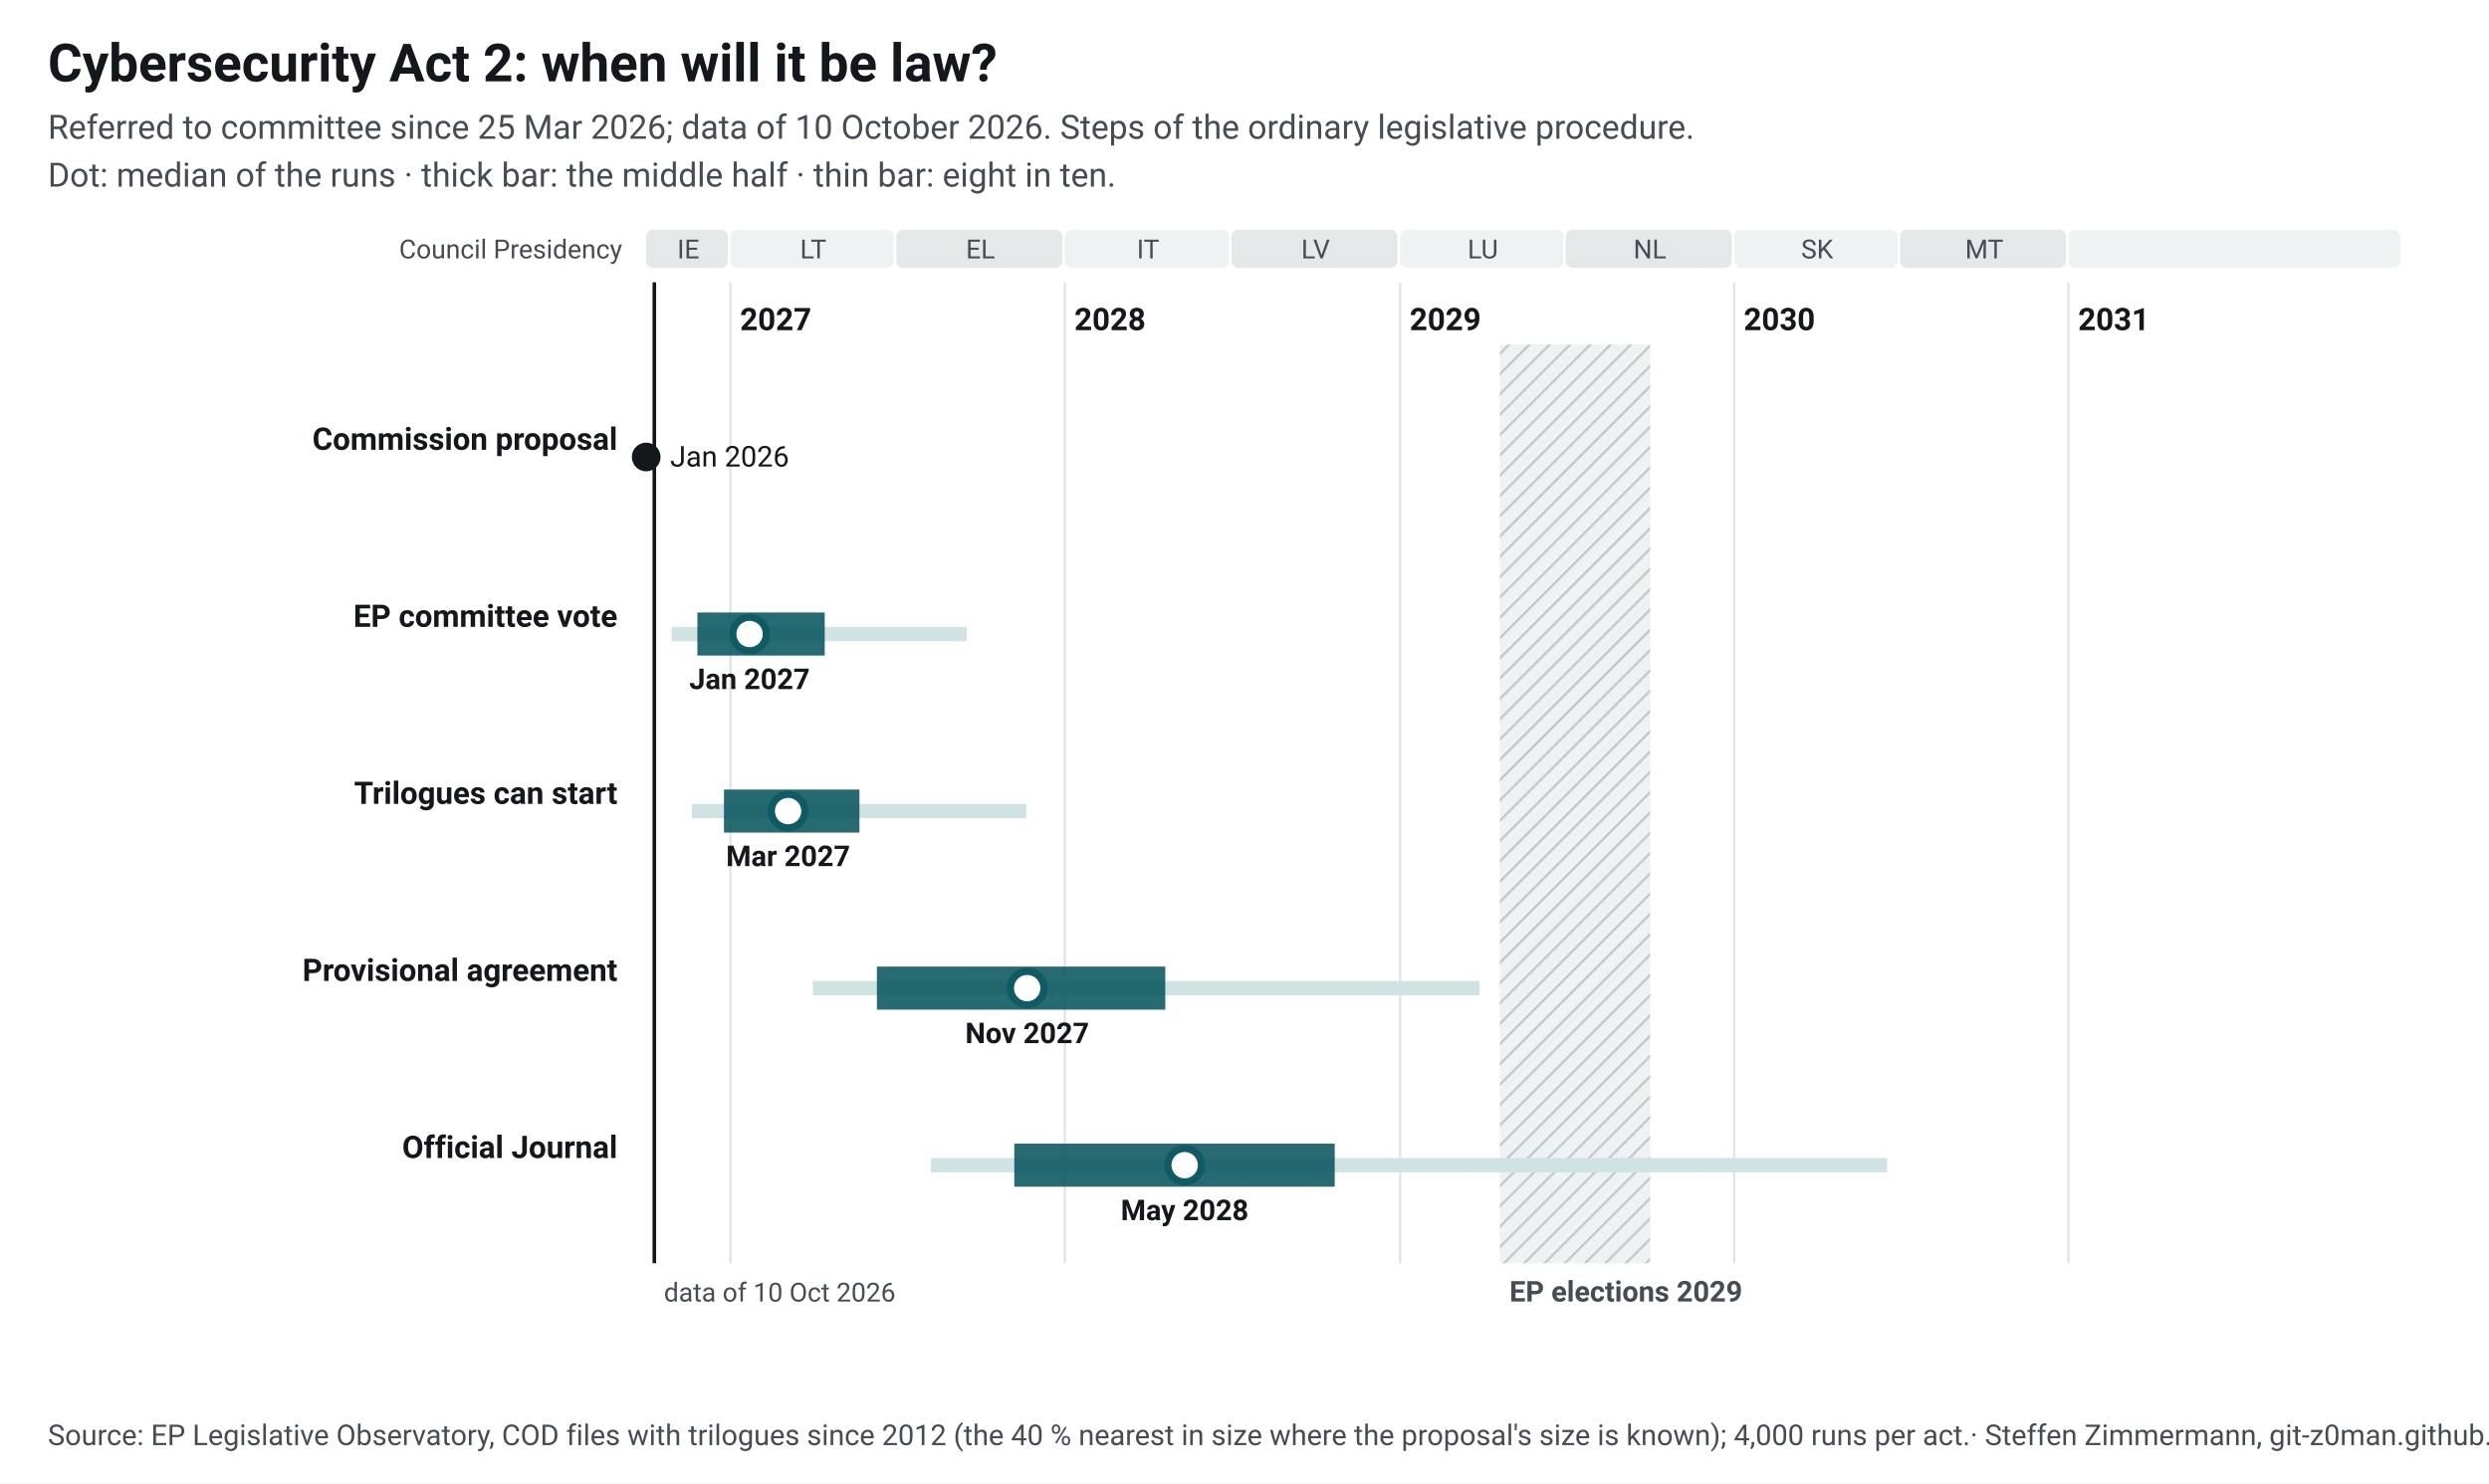
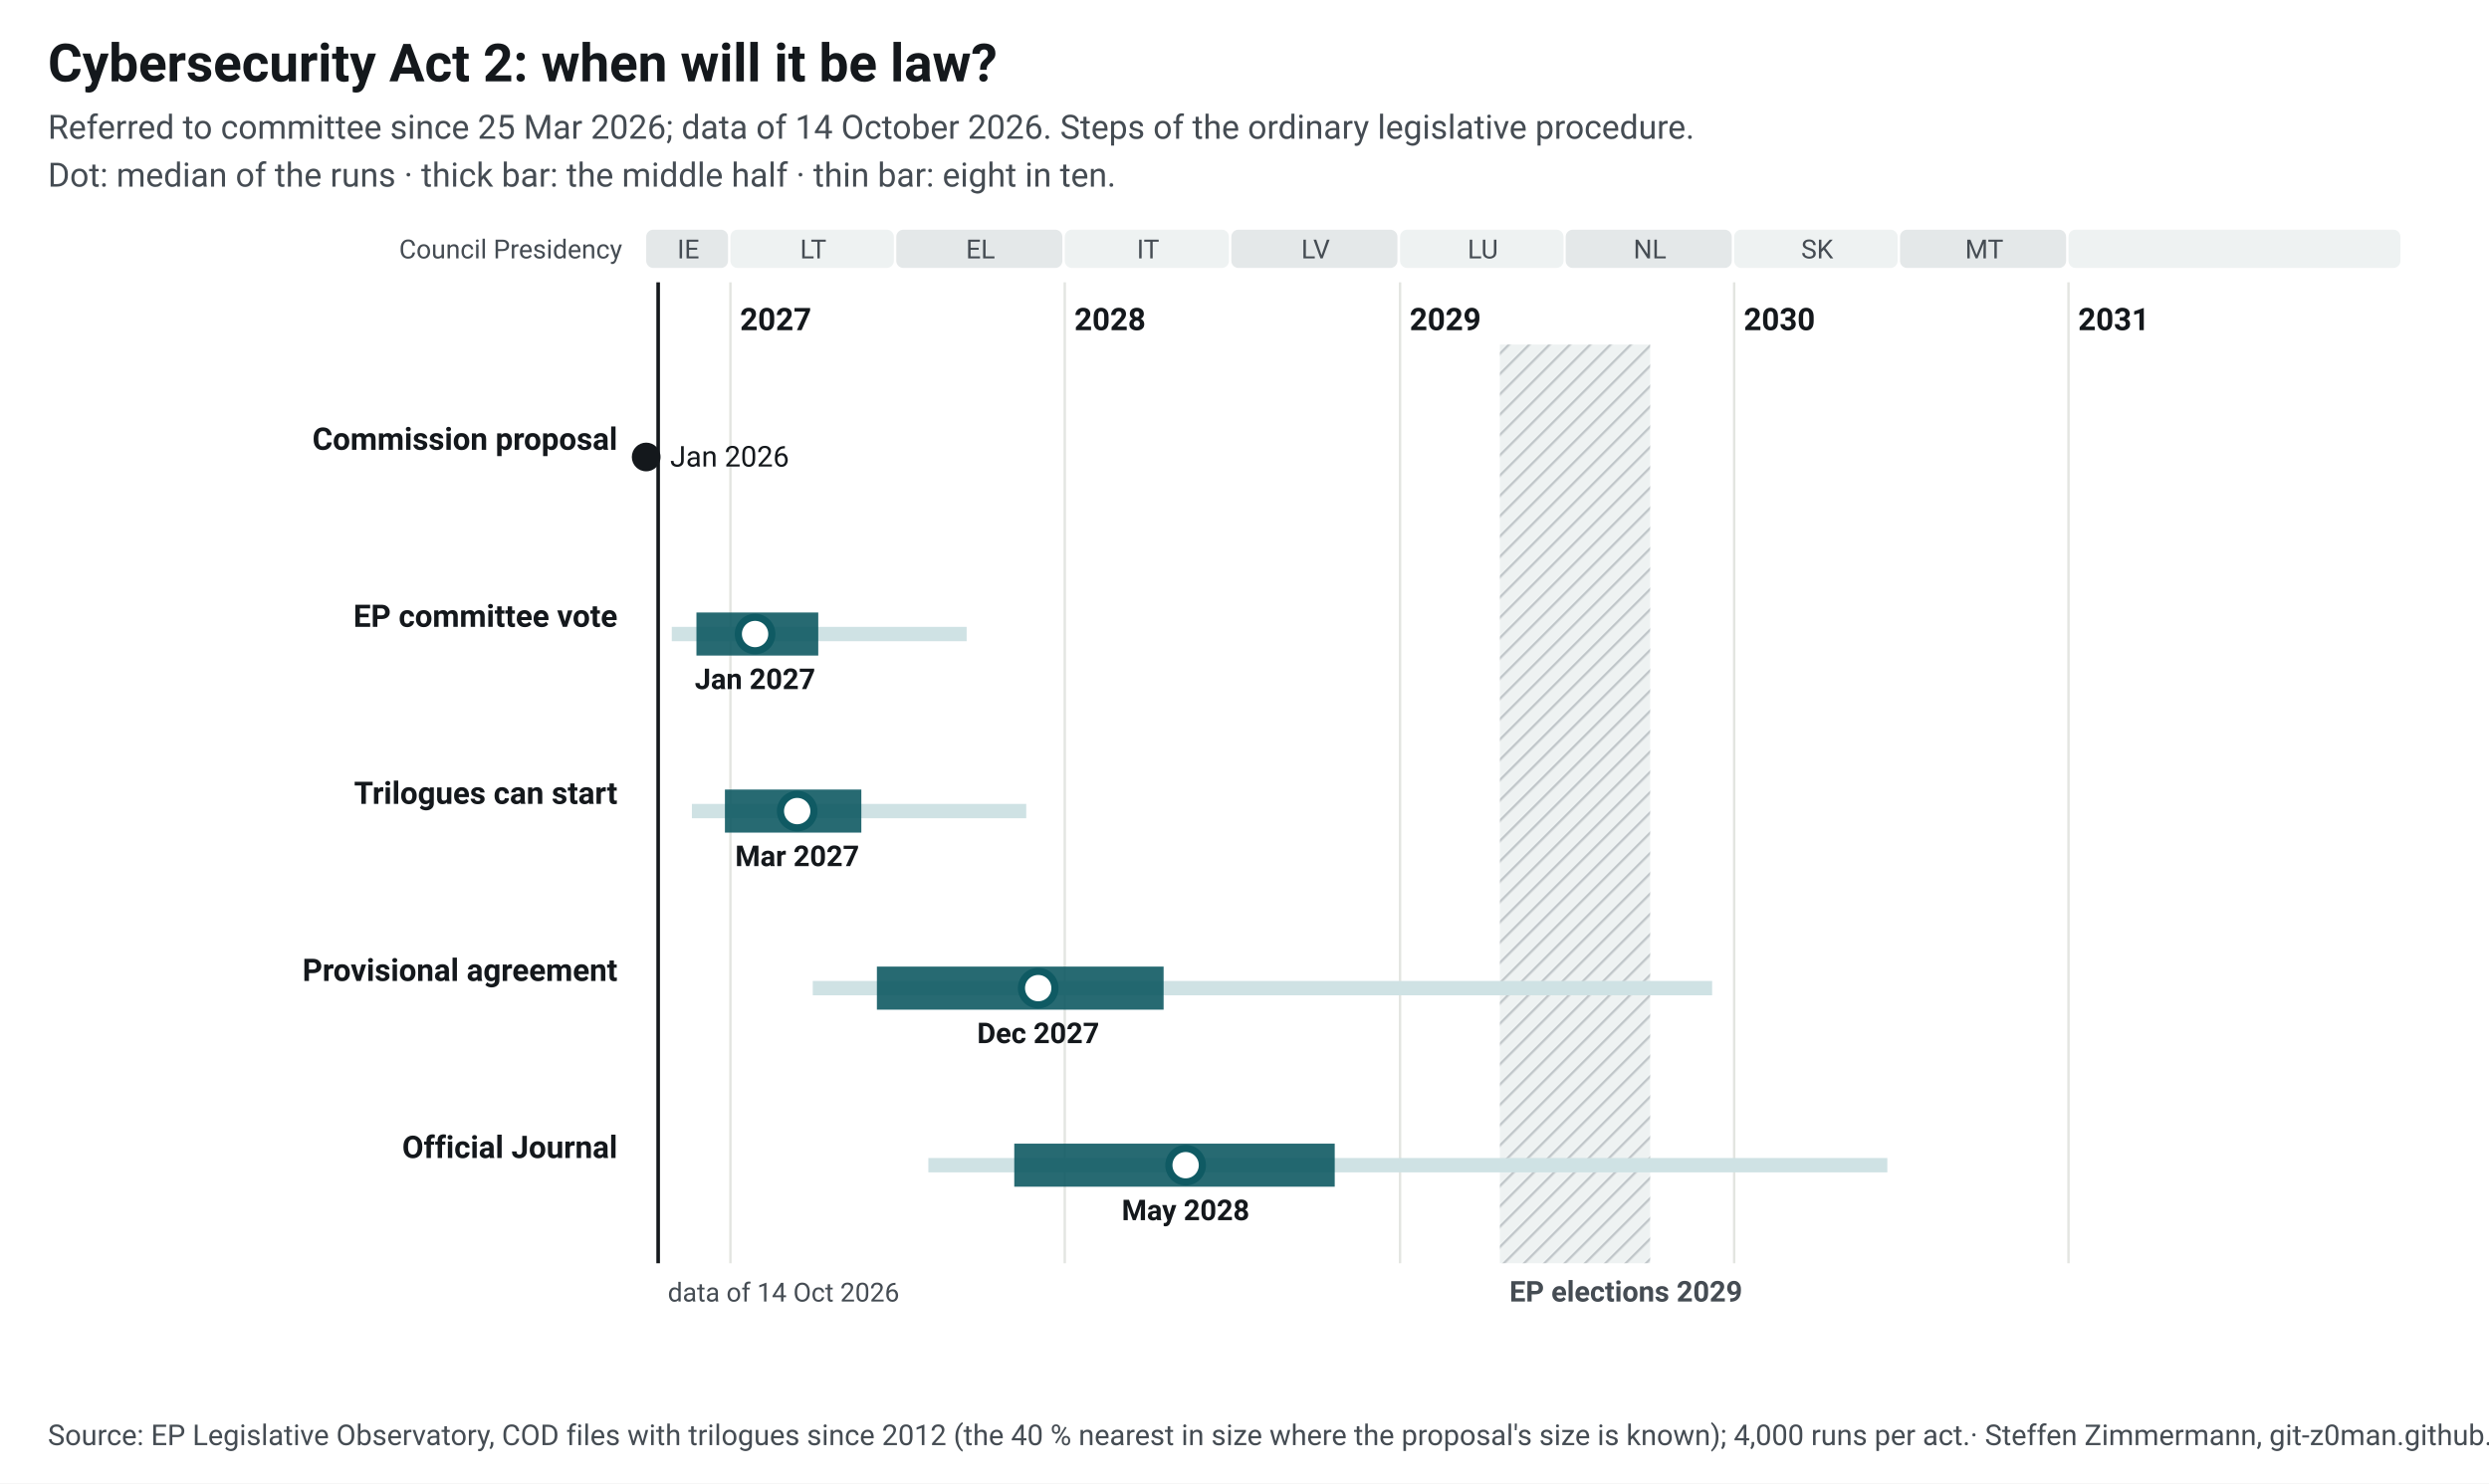
<svg xmlns="http://www.w3.org/2000/svg" width="1040" height="620" viewBox="0 0 1040 620" font-family="&quot;Source Sans 3&quot;, system-ui, -apple-system, Segoe UI, Roboto, Arial, sans-serif" font-size="13">
  <style>.ink{fill:#14181c}.mu{fill:#454c53}.gr{stroke:#e3e5e1;stroke-width:1}.pa{fill:#eef2f2}.pb{fill:#e4e8e9}.hb{fill:#eef2f2}.hl{stroke:#c3c9cc}.wt{fill:#454c53}.pt{fill:#14181c;paint-order:stroke;stroke:#fff;stroke-width:4px;stroke-linejoin:round}.pl{stroke:#14181c}.td{stroke:#14181c;stroke-width:1.5}.b50{fill:#0f5a63;opacity:.9}.b80{fill:#cfe2e4}.med{fill:#fff;stroke:#0f5a63}.fx{fill:#14181c}.c1{stroke:#0f5a63}.c2{stroke:#454c53;stroke-dasharray:7 4}a text{fill:#0f5a63}.nl-pending{fill:#0f5a63}.nl-adopted{fill:#5b646b}.nl-plan{fill:#fff;stroke:#14181c}.nl-open{fill:none;stroke:#14181c}.nl-q{fill:#14181c}.nl-row{stroke:#e3e5e1;stroke-width:.6}.nl-g-announced{fill:#f1f2f3}.nl-g-pending{fill:#e3eeef}.nl-g-adopted{fill:#eef2f2}</style>
  <rect width="1040" height="620" fill="#fff" />
  <text x="20" y="34" font-size="22" font-weight="700" class="ink">Cybersecurity Act 2: when will it be law?</text>
-   <text x="20" y="58" font-size="14" class="mu">Referred to committee since 25 Mar 2026; data of 10 October 2026. Steps of the ordinary legislative procedure.</text>
+   <text x="20" y="58" font-size="14" class="mu">Referred to committee since 25 Mar 2026; data of 14 October 2026. Steps of the ordinary legislative procedure.</text>
  <text x="20" y="78" font-size="14" class="mu">Dot: median of the runs · thick bar: the middle half · thin bar: eight in ten.</text>
  <g transform="translate(20,92)">
    <defs>
      <pattern id="hatch" width="6" height="6" patternUnits="userSpaceOnUse" patternTransform="rotate(45)">
        <rect width="6" height="6" class="hb" />
        <line x1="0" y1="0" x2="0" y2="6" class="hl" stroke-width="2" />
      </pattern>
    </defs>
    <rect x="250.0" y="4" width="34.2" height="16" rx="3" class="pb" data-tip="Council Presidency: IE, Jul 2026 to Dec 2026" />
    <text x="267.6" y="16" text-anchor="middle" font-size="11" class="mu">IE</text>
    <rect x="285.2" y="4" width="68.3" height="16" rx="3" class="pa" data-tip="Council Presidency: LT, Jan 2027 to Jun 2027" />
    <text x="319.8" y="16" text-anchor="middle" font-size="11" class="mu">LT</text>
    <rect x="354.5" y="4" width="69.4" height="16" rx="3" class="pb" data-tip="Council Presidency: EL, Jul 2027 to Dec 2027" />
    <text x="389.7" y="16" text-anchor="middle" font-size="11" class="mu">EL</text>
    <rect x="424.9" y="4" width="68.6" height="16" rx="3" class="pa" data-tip="Council Presidency: IT, Jan 2028 to Jun 2028" />
    <text x="459.7" y="16" text-anchor="middle" font-size="11" class="mu">IT</text>
    <rect x="494.5" y="4" width="69.4" height="16" rx="3" class="pb" data-tip="Council Presidency: LV, Jul 2028 to Dec 2028" />
    <text x="529.7" y="16" text-anchor="middle" font-size="11" class="mu">LV</text>
    <rect x="565.0" y="4" width="68.3" height="16" rx="3" class="pa" data-tip="Council Presidency: LU, Jan 2029 to Jun 2029" />
    <text x="599.6" y="16" text-anchor="middle" font-size="11" class="mu">LU</text>
    <rect x="634.2" y="4" width="69.4" height="16" rx="3" class="pb" data-tip="Council Presidency: NL, Jul 2029 to Dec 2029" />
    <text x="669.4" y="16" text-anchor="middle" font-size="11" class="mu">NL</text>
    <rect x="704.6" y="4" width="68.3" height="16" rx="3" class="pa" data-tip="Council Presidency: SK, Jan 2030 to Jun 2030" />
    <text x="739.3" y="16" text-anchor="middle" font-size="11" class="mu">SK</text>
    <rect x="773.9" y="4" width="69.4" height="16" rx="3" class="pb" data-tip="Council Presidency: MT, Jul 2030 to Dec 2030" />
    <text x="809.1" y="16" text-anchor="middle" font-size="11" class="mu">MT</text>
    <rect x="844.3" y="4" width="138.7" height="16" rx="3" class="pa" data-tip="Council Presidency: not decided, Jan 2031 to Dec 2031" />
    <text x="914.2" y="16" text-anchor="middle" font-size="11" class="mu" />
    <line x1="285.2" y1="26" x2="285.2" y2="436" class="gr" />
    <text x="289.2" y="46" font-weight="600" class="ink">2027</text>
    <line x1="424.9" y1="26" x2="424.9" y2="436" class="gr" />
    <text x="428.9" y="46" font-weight="600" class="ink">2028</text>
    <line x1="565.0" y1="26" x2="565.0" y2="436" class="gr" />
    <text x="569.0" y="46" font-weight="600" class="ink">2029</text>
    <line x1="704.6" y1="26" x2="704.6" y2="436" class="gr" />
    <text x="708.6" y="46" font-weight="600" class="ink">2030</text>
    <line x1="844.3" y1="26" x2="844.3" y2="436" class="gr" />
    <text x="848.3" y="46" font-weight="600" class="ink">2031</text>
    <rect x="606.7" y="52" width="62.8" height="384" fill="url(#hatch)" data-tip="European elections 2029: Parliament does no legislative work from its last session in April until the new committees vote again in October (assumption, as in 2024; the dates are not set yet)." />
    <text x="610.7" y="452" font-size="12" font-weight="600" class="wt">EP elections 2029</text>
    <text x="240" y="16" text-anchor="end" font-size="11" class="mu">Council Presidency</text>
-     <line x1="253.4" y1="26" x2="253.4" y2="436" class="td" />
-     <text x="257.4" y="452" font-size="11" class="mu">data of 10 Oct 2026</text>
+     <line x1="255.0" y1="26" x2="255.0" y2="436" class="td" />
+     <text x="259.0" y="452" font-size="11" class="mu">data of 14 Oct 2026</text>
    <text x="238" y="96.0" text-anchor="end" font-weight="600" class="ink lnk">Commission proposal</text>
    <circle cx="250.0" cy="99.0" r="6" class="fx" data-tip="Commission proposal: 20 Jan 2026" />
    <text x="260.0" y="103.0" font-size="12" class="ink">Jan 2026</text>
    <text x="238" y="170.0" text-anchor="end" font-weight="600" class="ink lnk">EP committee vote</text>
    <rect x="260.7" y="170.0" width="123.2" height="6" class="b80" data-tip="EP committee vote: median Jan 2027; half of the runs Nov 2026 to Apr 2027; eight in ten Oct 2026 to Sep 2027" />
-     <rect x="271.4" y="164.0" width="53.2" height="18" class="b50" data-tip="EP committee vote: median Jan 2027; half of the runs Nov 2026 to Apr 2027; eight in ten Oct 2026 to Sep 2027" />
-     <circle cx="293.2" cy="173.0" r="7" class="med" stroke-width="3" data-tip="EP committee vote: median Jan 2027; half of the runs Nov 2026 to Apr 2027; eight in ten Oct 2026 to Sep 2027" />
-     <text x="293.2" y="196.0" text-anchor="middle" font-size="12" font-weight="600" class="ink">Jan 2027</text>
+     <rect x="271.0" y="164.0" width="50.9" height="18" class="b50" data-tip="EP committee vote: median Jan 2027; half of the runs Nov 2026 to Apr 2027; eight in ten Oct 2026 to Sep 2027" />
+     <circle cx="295.5" cy="173.0" r="7" class="med" stroke-width="3" data-tip="EP committee vote: median Jan 2027; half of the runs Nov 2026 to Apr 2027; eight in ten Oct 2026 to Sep 2027" />
+     <text x="295.5" y="196.0" text-anchor="middle" font-size="12" font-weight="600" class="ink">Jan 2027</text>
    <text x="238" y="244.0" text-anchor="end" font-weight="600" class="ink lnk">Trilogues can start</text>
    <rect x="269.1" y="244.0" width="139.7" height="6" class="b80" data-tip="Trilogues can start: median Mar 2027; half of the runs Dec 2026 to May 2027; eight in ten Nov 2026 to Nov 2027" />
-     <rect x="282.5" y="238.0" width="56.6" height="18" class="b50" data-tip="Trilogues can start: median Mar 2027; half of the runs Dec 2026 to May 2027; eight in ten Nov 2026 to Nov 2027" />
-     <circle cx="309.3" cy="247.0" r="7" class="med" stroke-width="3" data-tip="Trilogues can start: median Mar 2027; half of the runs Dec 2026 to May 2027; eight in ten Nov 2026 to Nov 2027" />
-     <text x="309.3" y="270.0" text-anchor="middle" font-size="12" font-weight="600" class="ink">Mar 2027</text>
+     <rect x="282.9" y="238.0" width="57.0" height="18" class="b50" data-tip="Trilogues can start: median Mar 2027; half of the runs Dec 2026 to May 2027; eight in ten Nov 2026 to Nov 2027" />
+     <circle cx="313.1" cy="247.0" r="7" class="med" stroke-width="3" data-tip="Trilogues can start: median Mar 2027; half of the runs Dec 2026 to May 2027; eight in ten Nov 2026 to Nov 2027" />
+     <text x="313.1" y="270.0" text-anchor="middle" font-size="12" font-weight="600" class="ink">Mar 2027</text>
    <text x="238" y="318.0" text-anchor="end" font-weight="600" class="ink lnk">Provisional agreement</text>
-     <rect x="319.6" y="318.0" width="278.6" height="6" class="b80" data-tip="Provisional agreement: median Nov 2027; half of the runs Jun 2027 to Apr 2028; eight in ten Apr 2027 to Mar 2029" />
-     <rect x="346.4" y="312.0" width="120.5" height="18" class="b50" data-tip="Provisional agreement: median Nov 2027; half of the runs Jun 2027 to Apr 2028; eight in ten Apr 2027 to Mar 2029" />
-     <circle cx="409.2" cy="321.0" r="7" class="med" stroke-width="3" data-tip="Provisional agreement: median Nov 2027; half of the runs Jun 2027 to Apr 2028; eight in ten Apr 2027 to Mar 2029" />
-     <text x="409.2" y="344.0" text-anchor="middle" font-size="12" font-weight="600" class="ink">Nov 2027</text>
+     <rect x="319.6" y="318.0" width="375.8" height="6" class="b80" data-tip="Provisional agreement: median Dec 2027; half of the runs Jun 2027 to Apr 2028; eight in ten Apr 2027 to Dec 2029" />
+     <rect x="346.4" y="312.0" width="119.8" height="18" class="b50" data-tip="Provisional agreement: median Dec 2027; half of the runs Jun 2027 to Apr 2028; eight in ten Apr 2027 to Dec 2029" />
+     <circle cx="413.8" cy="321.0" r="7" class="med" stroke-width="3" data-tip="Provisional agreement: median Dec 2027; half of the runs Jun 2027 to Apr 2028; eight in ten Apr 2027 to Dec 2029" />
+     <text x="413.8" y="344.0" text-anchor="middle" font-size="12" font-weight="600" class="ink">Dec 2027</text>
    <text x="238" y="392.0" text-anchor="end" font-weight="600" class="ink lnk">Official Journal</text>
-     <rect x="369.0" y="392.0" width="399.5" height="6" class="b80" data-tip="Official Journal: median May 2028; half of the runs Nov 2027 to Oct 2028; eight in ten Aug 2027 to Jun 2030" />
+     <rect x="367.9" y="392.0" width="400.7" height="6" class="b80" data-tip="Official Journal: median May 2028; half of the runs Nov 2027 to Oct 2028; eight in ten Aug 2027 to Jun 2030" />
    <rect x="403.8" y="386.0" width="133.9" height="18" class="b50" data-tip="Official Journal: median May 2028; half of the runs Nov 2027 to Oct 2028; eight in ten Aug 2027 to Jun 2030" />
-     <circle cx="475.0" cy="395.0" r="7" class="med" stroke-width="3" data-tip="Official Journal: median May 2028; half of the runs Nov 2027 to Oct 2028; eight in ten Aug 2027 to Jun 2030" />
-     <text x="475.0" y="418.0" text-anchor="middle" font-size="12" font-weight="600" class="ink">May 2028</text>
+     <circle cx="475.4" cy="395.0" r="7" class="med" stroke-width="3" data-tip="Official Journal: median May 2028; half of the runs Nov 2027 to Oct 2028; eight in ten Aug 2027 to Jun 2030" />
+     <text x="475.4" y="418.0" text-anchor="middle" font-size="12" font-weight="600" class="ink">May 2028</text>
  </g>
  <text x="20" y="604" font-size="12" class="mu">Source: EP Legislative Observatory, COD files with trilogues since 2012 (the 40 % nearest in size where the proposal's size is known); 4,000 runs per act.<tspan> · Steffen Zimmermann, git-z0man.github.io/eu-regulation-timeline, CC BY 4.0</tspan>
  </text>
</svg>
